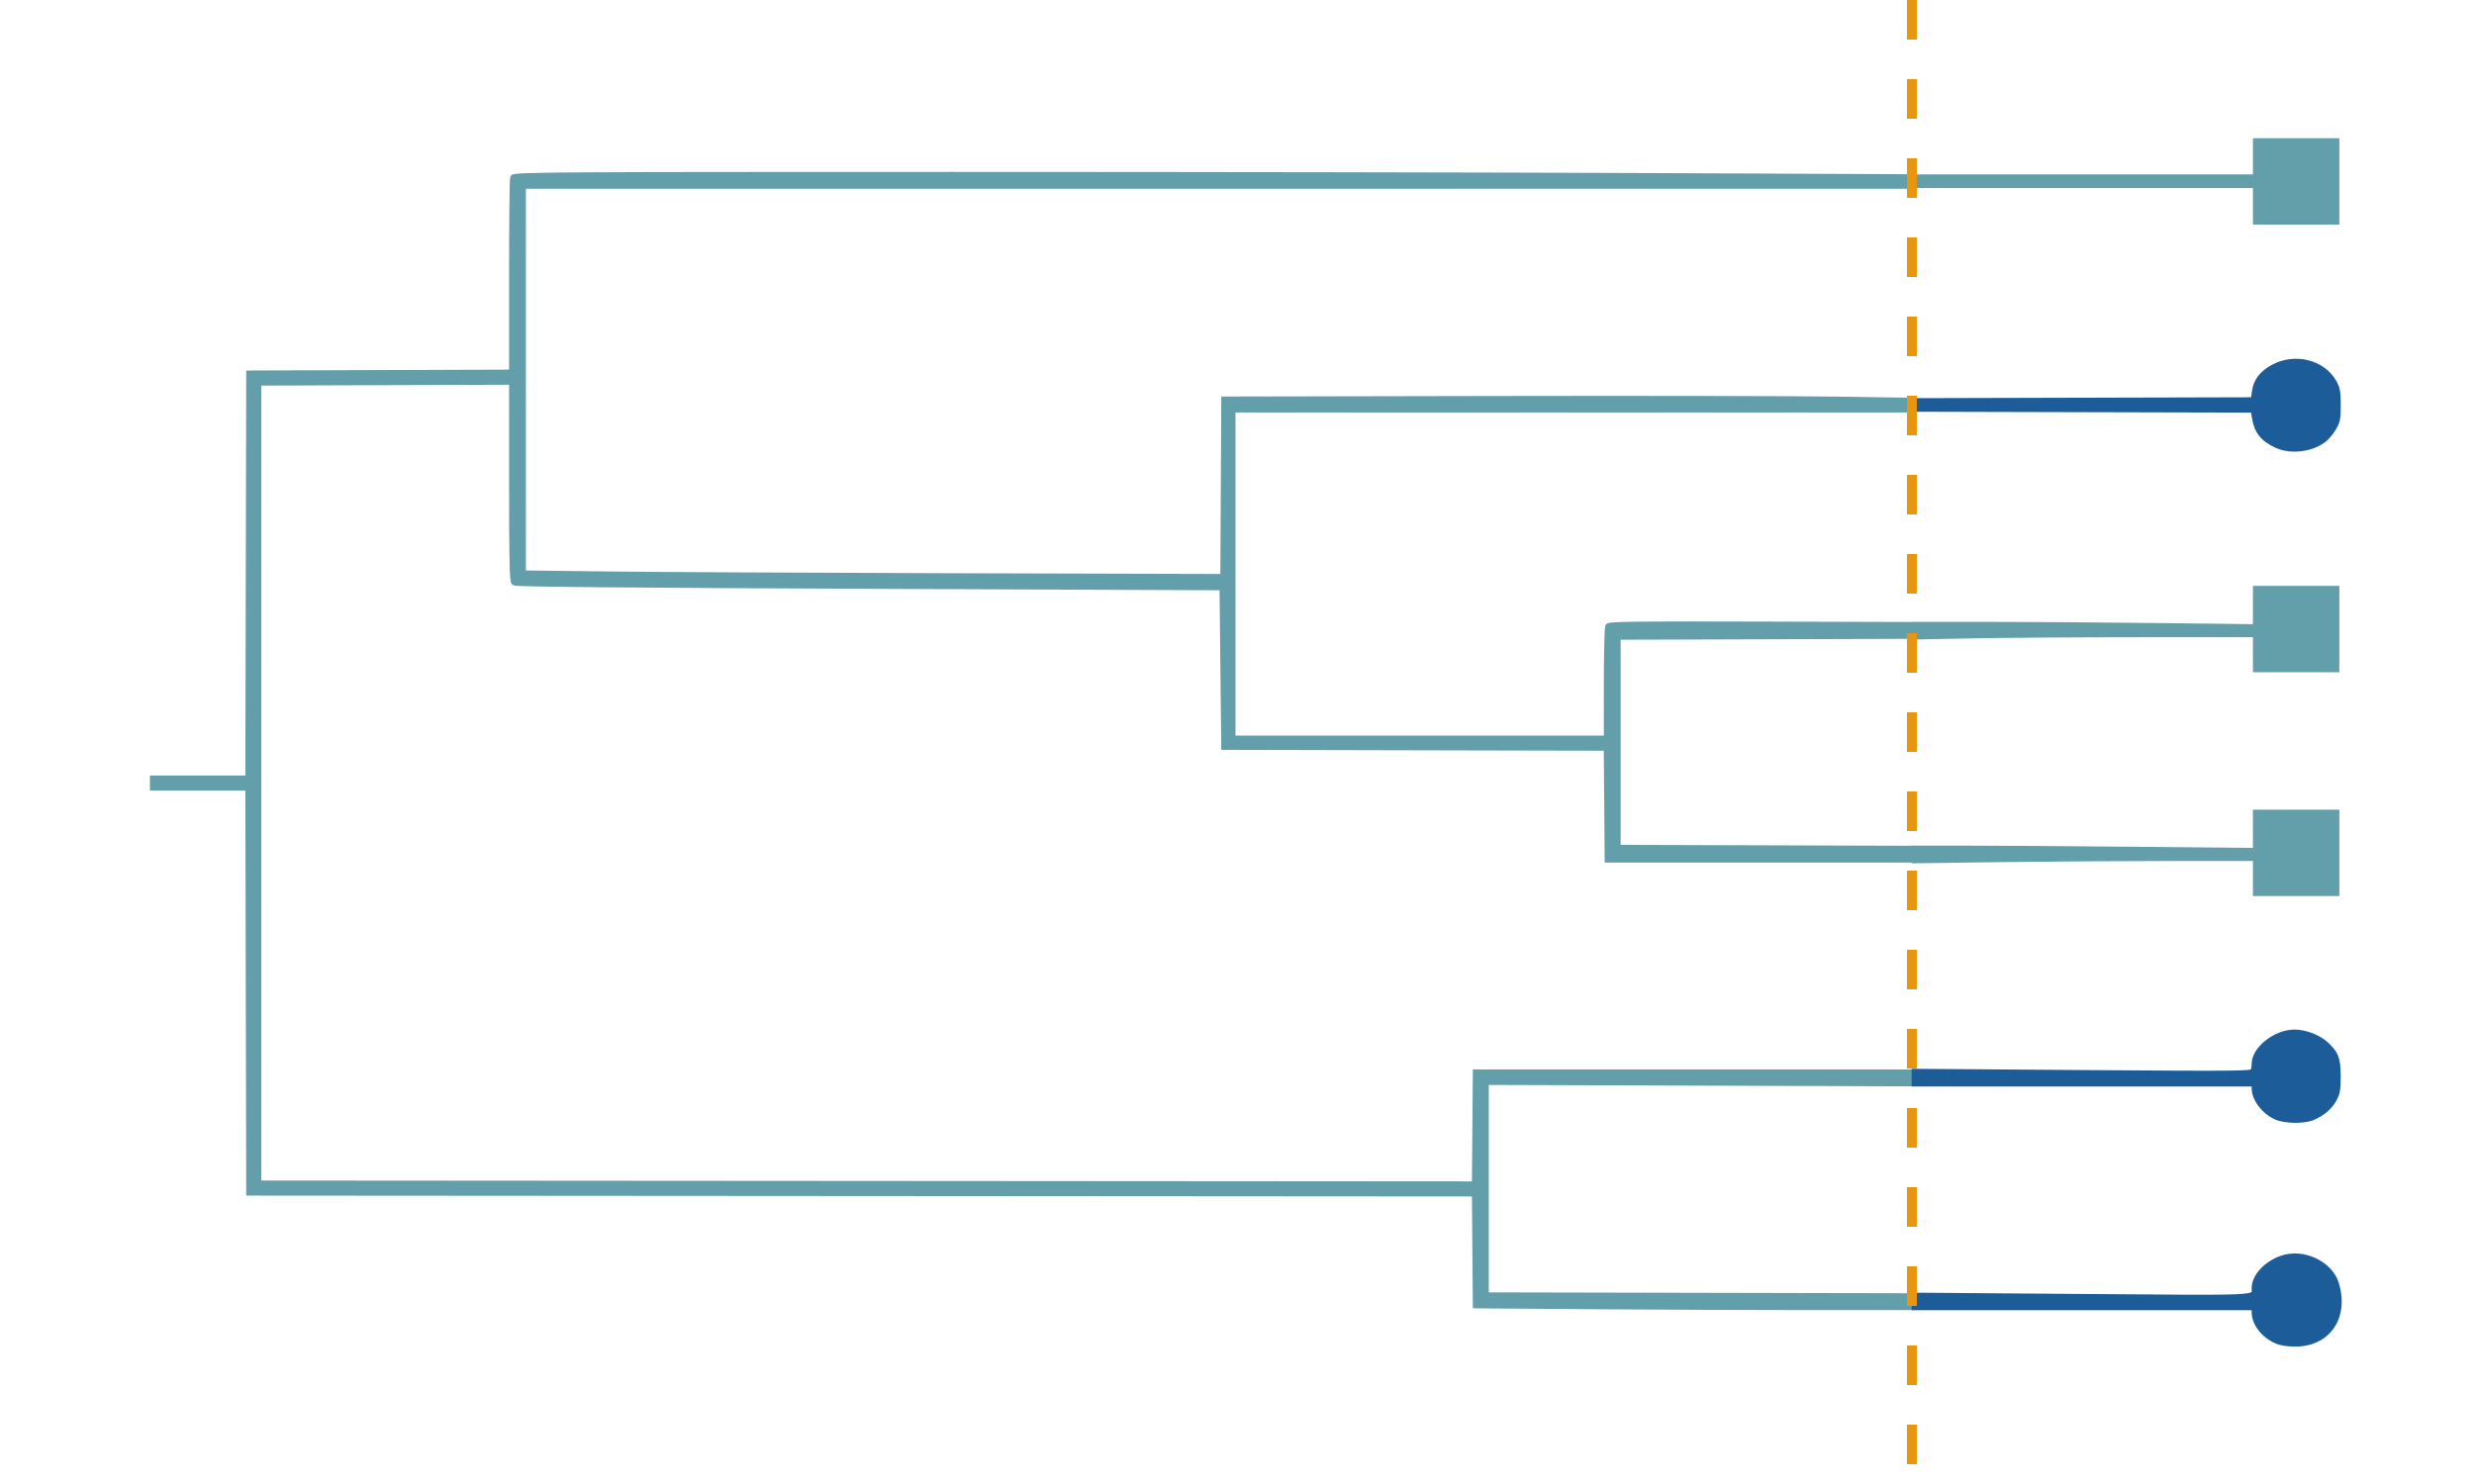
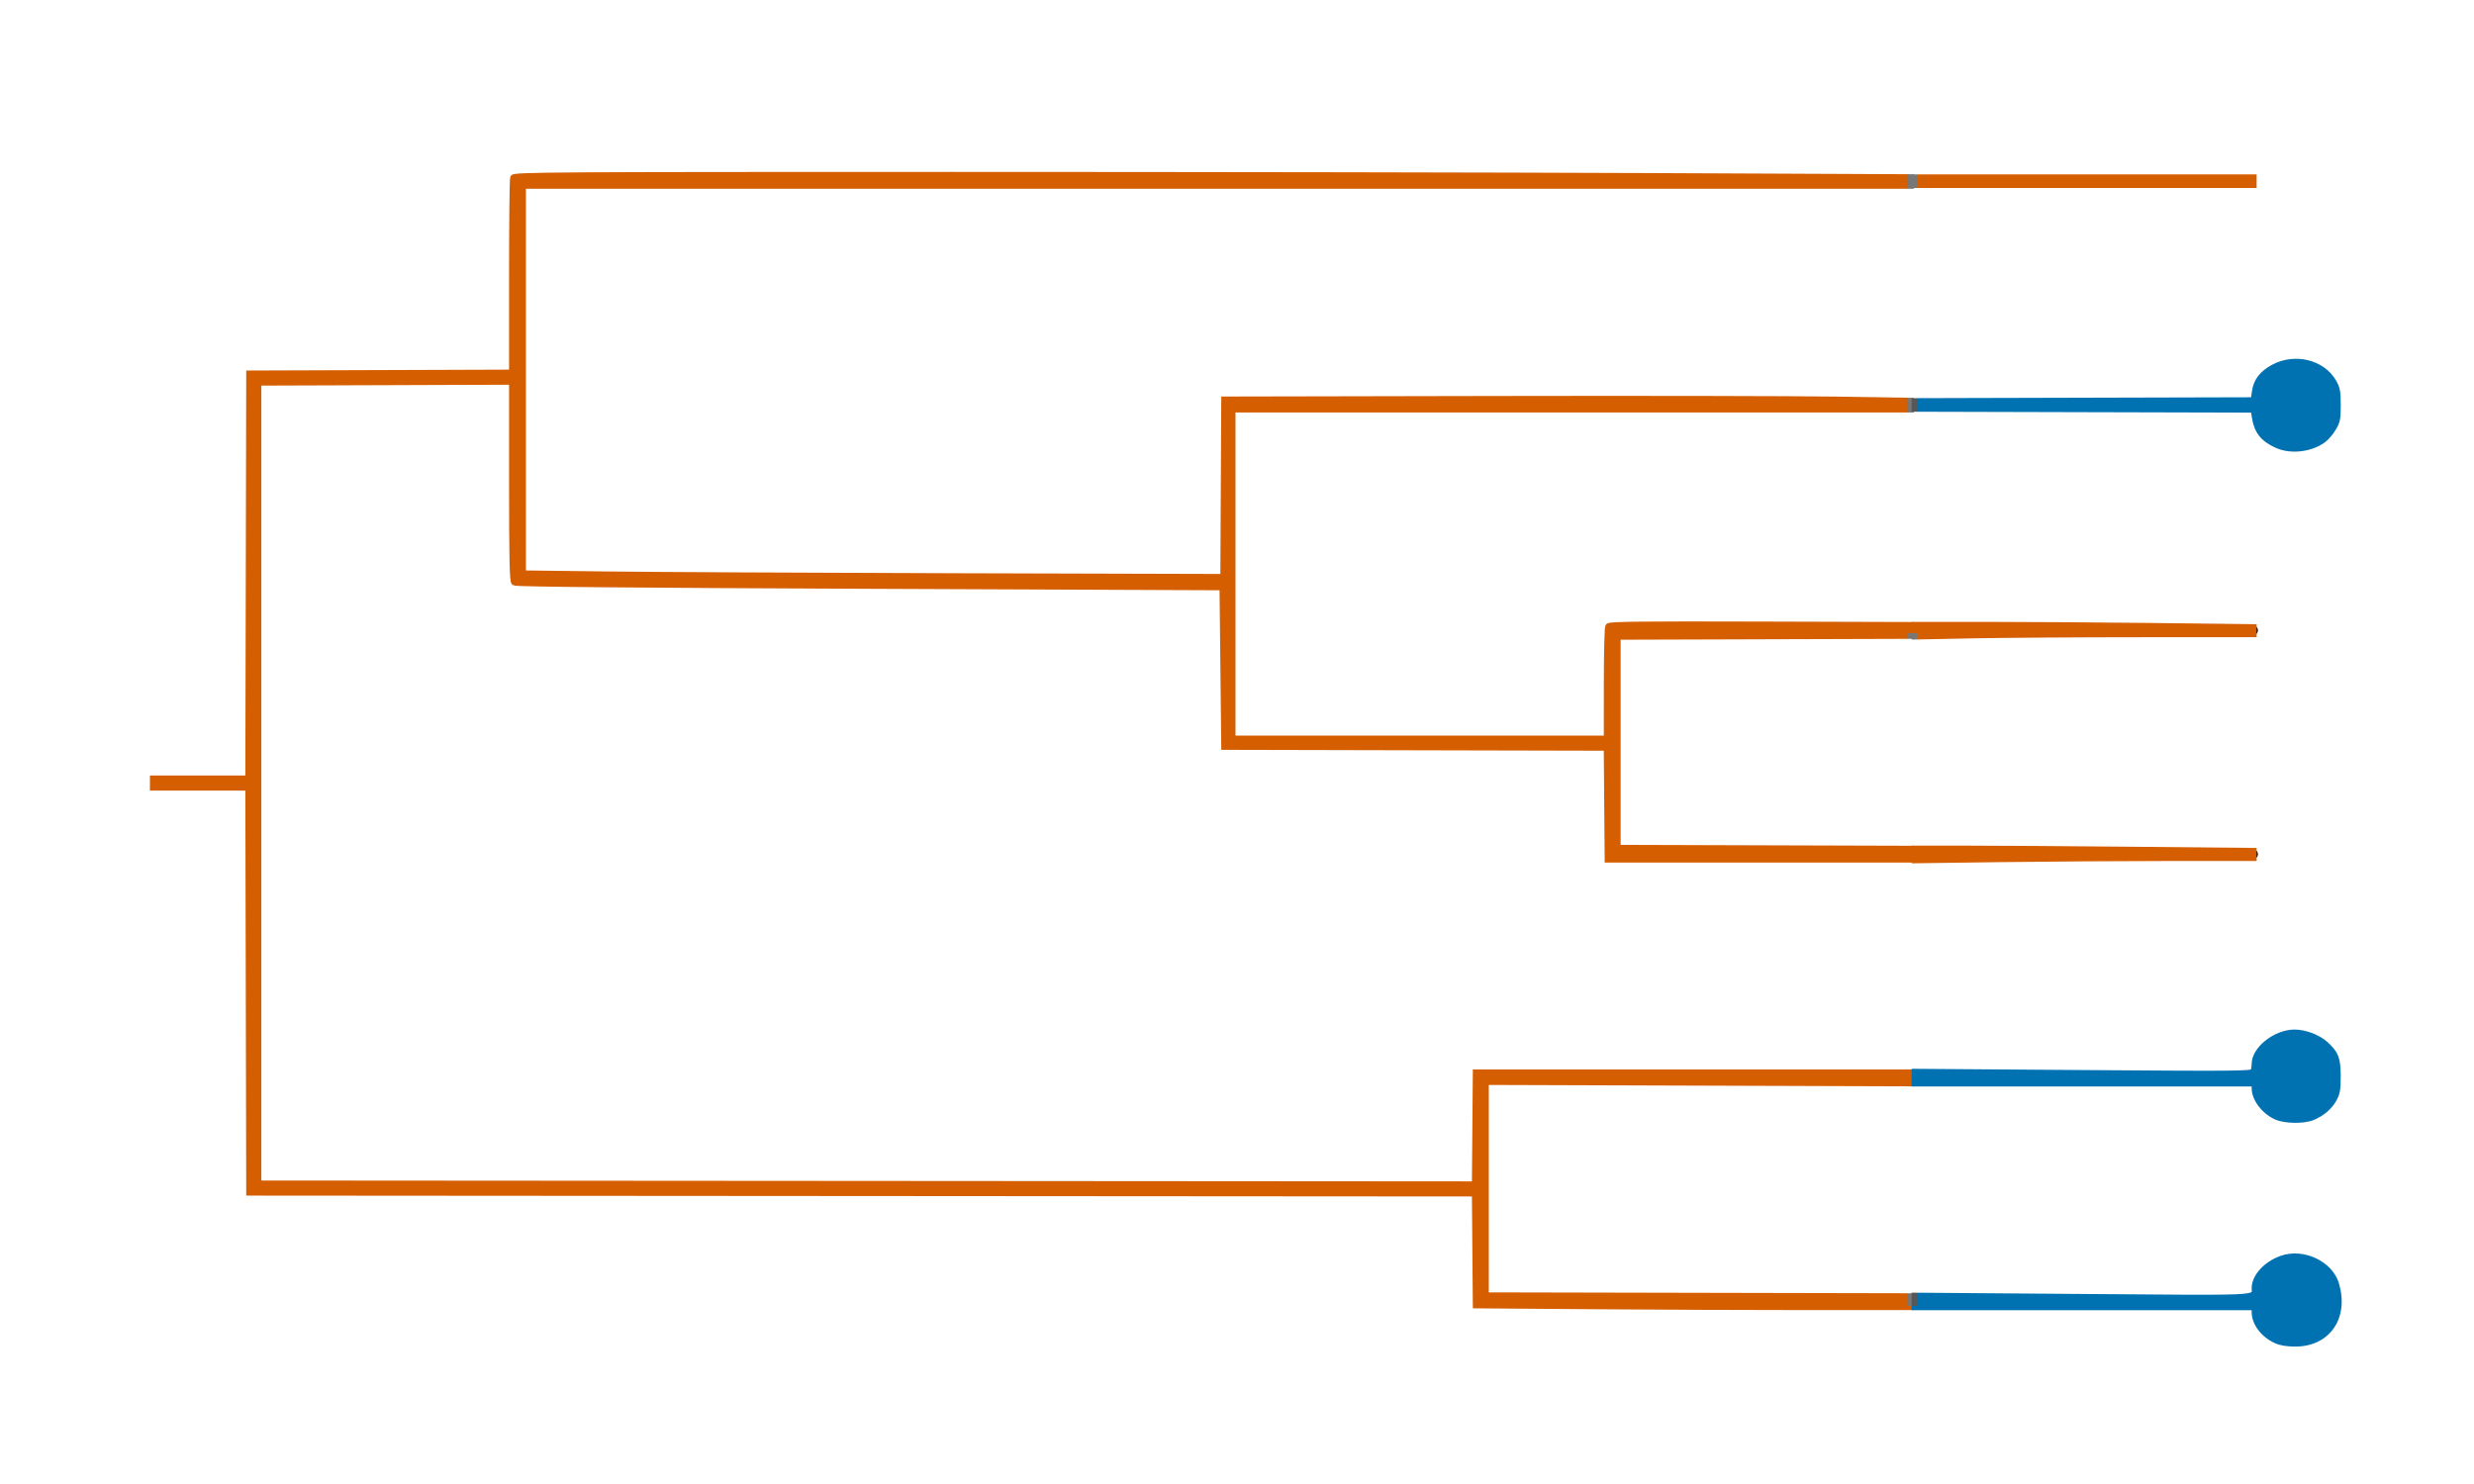
- <svg xmlns="http://www.w3.org/2000/svg" width="500mm" height="300mm" viewBox="0 0 500 300" version="1.1" id="svg8" xml:space="preserve">
+ <svg xmlns="http://www.w3.org/2000/svg" width="500mm" height="300mm" viewBox="0 0 500 300" version="1.1" id="svg8" xml:space="preserve" enable-background="new">
  <defs id="defs2">
    <clipPath clipPathUnits="userSpaceOnUse" id="clipPath4344">
      <rect style="fill:#00ff00;fill-opacity:0.415;stroke:none;stroke-width:0.265;stroke-dasharray:none" id="rect4346" width="448.295" height="200.263" x="30.506" y="54.441" />
    </clipPath>
+     <filter style="color-interpolation-filters:sRGB" id="filter9904">
+       <feBlend mode="hue" in2="BackgroundImage" id="feBlend9906" />
+     </filter>
  </defs>
  <g id="layer1" transform="translate(0,3.000061)">
    <flowRoot xml:space="preserve" id="flowRoot18" style="font-style:normal;font-variant:normal;font-weight:500;font-stretch:normal;font-size:40px;line-height:1.25;font-family:'CMU Sans Serif';-inkscape-font-specification:'CMU Sans Serif, Medium';font-variant-ligatures:normal;font-variant-caps:normal;font-variant-numeric:normal;font-feature-settings:normal;text-align:start;letter-spacing:0px;word-spacing:0px;writing-mode:lr-tb;text-anchor:start;fill:#000000;fill-opacity:1;stroke:none">
      <flowRegion id="flowRegion20" style="font-style:normal;font-variant:normal;font-weight:500;font-stretch:normal;font-size:40px;font-family:'CMU Sans Serif';-inkscape-font-specification:'CMU Sans Serif, Medium';font-variant-ligatures:normal;font-variant-caps:normal;font-variant-numeric:normal;font-feature-settings:normal;text-align:start;writing-mode:lr-tb;text-anchor:start">
        <rect id="rect22" width="1310" height="318" x="354" y="142" style="font-style:normal;font-variant:normal;font-weight:500;font-stretch:normal;font-size:40px;font-family:'CMU Sans Serif';-inkscape-font-specification:'CMU Sans Serif, Medium';font-variant-ligatures:normal;font-variant-caps:normal;font-variant-numeric:normal;font-feature-settings:normal;text-align:start;writing-mode:lr-tb;text-anchor:start" />
      </flowRegion>
      <flowPara id="flowPara24" />
    </flowRoot>
    <flowRoot xml:space="preserve" id="flowRoot4050" style="font-style:normal;font-variant:normal;font-weight:500;font-stretch:normal;font-size:48px;line-height:1.25;font-family:'CMU Sans Serif';-inkscape-font-specification:'CMU Sans Serif, Medium';font-variant-ligatures:normal;font-variant-caps:normal;font-variant-numeric:normal;font-feature-settings:normal;text-align:start;letter-spacing:0px;word-spacing:0px;writing-mode:lr-tb;text-anchor:start;fill:#000000;fill-opacity:1;stroke:none">
      <flowRegion id="flowRegion4052">
        <rect id="rect4054" width="528" height="114" x="716" y="168" />
      </flowRegion>
      <flowPara id="flowPara4056" />
    </flowRoot>
    <path style="fill:none;stroke:#000000;stroke-width:2;stroke-linecap:butt;stroke-linejoin:round;stroke-miterlimit:4;stroke-dasharray:none;stroke-opacity:1" d="m 455.323,169.678 -129.457,-0.319 v 0.529 z" id="path5059" />
    <path style="fill:none;stroke:#000000;stroke-width:2.301;stroke-linecap:butt;stroke-linejoin:round;stroke-miterlimit:4;stroke-dasharray:none;stroke-opacity:1" d="m 459.927,215.045 -160.678,-0.319 z" id="path5061" />
    <path style="fill:none;stroke:#000000;stroke-width:2;stroke-linecap:butt;stroke-linejoin:round;stroke-miterlimit:4;stroke-dasharray:none;stroke-opacity:1" d="m 455.323,124.433 -129.457,-0.319 v 0.529 z" id="path5059-5" />
    <path style="fill:none;stroke:#000000;stroke-width:2.301;stroke-linecap:butt;stroke-linejoin:round;stroke-miterlimit:4;stroke-dasharray:none;stroke-opacity:1" d="M 459.927,260.29 299.248,259.971 Z" id="path5061-1" />
    <path style="fill:none;stroke:#000000;stroke-width:2;stroke-linecap:butt;stroke-linejoin:round;stroke-miterlimit:4;stroke-dasharray:none;stroke-opacity:1" d="M 325.865,147.265 H 248.173 V 78.604 l 215.881,0.319" id="path5142-1" />
-     <path style="fill:none;stroke:#000000;stroke-width:2;stroke-linecap:butt;stroke-linejoin:round;stroke-miterlimit:4;stroke-dasharray:none;stroke-opacity:1" d="M 248.014,114.648 104.586,114.135 V 33.376 l 359.468,0.302" id="path5180" />
+     <path style="fill:#d55e00;fill-opacity:1;stroke:#d55e00;stroke-width:3.78;stroke-linecap:butt;stroke-linejoin:miter;stroke-miterlimit:4;stroke-dasharray:none;stroke-dashoffset:0;stroke-opacity:1;paint-order:normal" d="m 1462.086,138.444 v -3.313 h 129.872 129.871 v 3.313 3.313 h -129.871 -129.872 z" id="path1519" transform="matrix(0.2645833,0,0,0.2645833,0,-3.000061)" />
    <path style="fill:none;stroke:#000000;stroke-width:2;stroke-linecap:butt;stroke-linejoin:round;stroke-miterlimit:4;stroke-dasharray:none;stroke-opacity:1" d="m 325.865,124.643 v 45.245 z" id="path5100" />
    <path style="fill:none;stroke:#000000;stroke-width:2;stroke-linecap:butt;stroke-linejoin:round;stroke-miterlimit:4;stroke-dasharray:none;stroke-opacity:1" d="M 299.248,214.726 V 259.971" id="path5102" />
    <path style="fill:none;stroke:#000000;stroke-width:2;stroke-linecap:butt;stroke-linejoin:round;stroke-miterlimit:4;stroke-dasharray:none;stroke-opacity:1" d="M 104.835,73.257 H 51.14 V 237.365 l 248.109,-0.017" id="path5221" />
    <path style="fill:none;stroke:#000000;stroke-width:2;stroke-linecap:butt;stroke-linejoin:round;stroke-miterlimit:4;stroke-dasharray:none;stroke-opacity:1" d="M 51.14,155.311 H 31.031" id="path5238" />
-     <path style="fill:#639fab;fill-opacity:1;stroke:#639fab;stroke-width:4.913;stroke-linecap:butt;stroke-linejoin:miter;stroke-miterlimit:4;stroke-dasharray:none;stroke-dashoffset:0;stroke-opacity:1;paint-order:normal" d="m 1216.92,997.868 -89.452,-0.682 -0.35,-42.736 -0.35,-42.736 -468.116,-0.333 -468.116,-0.333 -0.337,-154.719 -0.337,-154.719 h -36.438 -36.438 v -3.313 -3.313 h 36.438 36.438 l 0.337,-154.719 0.337,-154.719 100.385,-0.34 100.385,-0.34 v -73.433 c 0,-40.388 0.362,-74.376 0.804,-75.529 0.731,-1.904 31.485,-2.096 335.061,-2.096 183.841,0 423.808,0.397 533.259,0.882 l 199.003,0.882 v 3.094 3.094 H 929.347 399.259 V 290.024 438.292 l 63.942,0.796 c 35.168,0.438 155.625,1.047 267.682,1.354 l 203.741,0.558 0.343,-67.789 0.343,-67.789 206.072,-0.412 c 113.339,-0.227 231.267,-0.008 262.062,0.487 l 55.991,0.9 v 3.157 3.157 H 1200.355 941.274 v 125.896 125.896 h 143.124 143.124 l 0.02,-42.076 c 0.011,-23.142 0.496,-42.825 1.077,-43.74 0.837,-1.318 24.842,-1.594 115.605,-1.325 l 114.549,0.339 v 3.976 3.976 l -111.65,0.339 -111.65,0.339 v 80.823 80.823 l 111.65,0.339 111.65,0.339 v 3.976 3.976 h -115.294 -115.294 l -0.35,-42.733 -0.35,-42.733 -146.087,-0.337 -146.087,-0.337 -0.663,-60.96 -0.663,-60.96 -269.682,-1.116 c -181.445,-0.751 -270.224,-1.563 -271.339,-2.481 -1.29,-1.063 -1.657,-18.186 -1.657,-77.411 v -76.046 l -97.072,0.34 -97.072,0.34 v 306.126 306.126 l 464.803,0.333 464.803,0.333 0.35,-42.74 0.35,-42.74 h 165.653 165.653 v 3.976 3.976 l -162.008,-0.538 -162.008,-0.538 v 81.703 81.703 l 162.008,0.337 162.008,0.337 v 3.976 3.976 l -76.2,0.019 c -41.91,0.011 -116.454,-0.288 -165.653,-0.663 z" id="path1505" transform="matrix(0.2645833,0,0,0.2645833,0,-3.000061)" />
-     <path style="fill:#639fab;fill-opacity:1;stroke:#639fab;stroke-width:3.78;stroke-linecap:butt;stroke-linejoin:miter;stroke-miterlimit:4;stroke-dasharray:none;stroke-dashoffset:0;stroke-opacity:1;paint-order:normal" d="m 1462.086,481.89 v -4.853 l 55.328,10e-4 c 30.43,7.1e-4 88.873,0.397 129.872,0.88 l 74.544,0.878 v 3.096 3.096 h -85.923 c -47.258,0 -105.7,0.395 -129.872,0.877 l -43.949,0.877 z" id="path1507" transform="matrix(0.2645833,0,0,0.2645833,0,-3.000061)" />
-     <path style="fill:#639fab;fill-opacity:1;stroke:#639fab;stroke-width:3.78;stroke-linecap:butt;stroke-linejoin:miter;stroke-miterlimit:4;stroke-dasharray:none;stroke-dashoffset:0;stroke-opacity:1;paint-order:normal" d="m 1462.086,652.846 v -4.855 l 39.425,10e-4 c 21.684,5.8e-4 80.126,0.397 129.872,0.88 l 90.446,0.879 v 3.095 3.095 l -63.279,0.001 c -34.804,7.9e-4 -93.246,0.396 -129.872,0.879 l -66.592,0.878 z" id="path1511" transform="matrix(0.2645833,0,0,0.2645833,0,-3.000061)" />
-     <path style="fill:#1c5d99;fill-opacity:1;stroke:#1c5d99;stroke-width:3.78;stroke-linecap:butt;stroke-linejoin:miter;stroke-miterlimit:4;stroke-dasharray:none;stroke-dashoffset:0;stroke-opacity:1;paint-order:normal" d="m 1738.394,853.533 c -9.355,-4.341 -16.565,-13.953 -16.565,-22.085 v -3.227 h -129.871 -129.872 v -4.849 -4.849 l 129.04,0.944 c 118.754,0.869 129.106,0.771 129.872,-1.223 0.457,-1.192 0.832,-3.633 0.832,-5.424 0,-11.327 16.095,-24.119 30.571,-24.297 7.907,-0.097 18.252,3.734 23.928,8.862 8.187,7.397 9.669,11.187 9.726,24.873 0.04,9.879 -0.461,12.881 -2.921,17.482 -3.266,6.111 -9.14,11.162 -16.606,14.282 -6.829,2.853 -21.477,2.599 -28.132,-0.489 z" id="path1513" transform="matrix(0.2645833,0,0,0.2645833,0,-3.000061)" />
-     <path style="fill:#1c5d99;fill-opacity:1;stroke:#1c5d99;stroke-width:3.78;stroke-linecap:butt;stroke-linejoin:miter;stroke-miterlimit:4;stroke-dasharray:none;stroke-dashoffset:0;stroke-opacity:1;paint-order:normal" d="m 1738.394,1024.504 c -9.818,-4.522 -16.565,-13.473 -16.565,-21.974 v -3.356 h -129.871 -129.872 v -4.805 -4.805 l 128.7,0.99 c 140.047,1.077 130.98,1.516 131.023,-6.342 0.049,-8.905 8.896,-18.627 20.824,-22.882 16.5,-5.885 37.454,3.909 42.143,19.698 7.591,25.562 -6.541,46.024 -31.733,45.946 -6.227,-0.019 -11.117,-0.844 -14.649,-2.471 z" id="path1515" transform="matrix(0.2645833,0,0,0.2645833,0,-3.000061)" />
-     <path style="fill:#1c5d99;fill-opacity:1;stroke:#1c5d99;stroke-width:3.78;stroke-linecap:butt;stroke-linejoin:miter;stroke-miterlimit:4;stroke-dasharray:none;stroke-dashoffset:0;stroke-opacity:1;paint-order:normal" d="m 1739.057,340.433 c -10.705,-4.846 -15.455,-10.893 -17.092,-21.759 l -0.799,-5.301 -129.54,-0.338 -129.54,-0.338 v -3.3 -3.3 l 129.524,-0.338 129.524,-0.338 0.911,-6.371 c 1.16,-8.112 5.593,-13.907 14.232,-18.609 16.543,-9.004 37.934,-3.793 46.547,11.339 2.768,4.863 3.242,7.425 3.259,17.618 0.017,10.542 -0.389,12.62 -3.495,17.89 -1.933,3.28 -5.385,7.34 -7.67,9.021 -9.816,7.225 -25.122,8.985 -35.861,4.123 z" id="path1517" transform="matrix(0.2645833,0,0,0.2645833,0,-3.000061)" />
-     <path style="fill:#639fab;fill-opacity:1;stroke:#639fab;stroke-width:3.78;stroke-linecap:butt;stroke-linejoin:miter;stroke-miterlimit:4;stroke-dasharray:none;stroke-dashoffset:0;stroke-opacity:1;paint-order:normal" d="m 1462.086,138.444 v -3.313 h 129.872 129.871 v 3.313 3.313 h -129.871 -129.872 z" id="path1519" transform="matrix(0.2645833,0,0,0.2645833,0,-3.000061)" />
+     <path style="fill:#d55e00;fill-opacity:1;stroke:#d55e00;stroke-width:4.913;stroke-linecap:butt;stroke-linejoin:miter;stroke-miterlimit:4;stroke-dasharray:none;stroke-dashoffset:0;stroke-opacity:1;paint-order:normal" d="m 1216.92,997.868 -89.452,-0.682 -0.35,-42.736 -0.35,-42.736 -468.116,-0.333 -468.116,-0.333 -0.337,-154.719 -0.337,-154.719 h -36.438 -36.438 v -3.313 -3.313 h 36.438 36.438 l 0.337,-154.719 0.337,-154.719 100.385,-0.34 100.385,-0.34 v -73.433 c 0,-40.388 0.362,-74.376 0.804,-75.529 0.731,-1.904 31.485,-2.096 335.061,-2.096 183.841,0 423.808,0.397 533.259,0.882 l 199.003,0.882 v 3.094 3.094 H 929.347 399.259 V 290.024 438.292 l 63.942,0.796 c 35.168,0.438 155.625,1.047 267.682,1.354 l 203.741,0.558 0.343,-67.789 0.343,-67.789 206.072,-0.412 c 113.339,-0.227 231.267,-0.008 262.062,0.487 l 55.991,0.9 v 3.157 3.157 H 1200.355 941.274 v 125.896 125.896 h 143.124 143.124 l 0.02,-42.076 c 0.011,-23.142 0.496,-42.825 1.077,-43.74 0.837,-1.318 24.842,-1.594 115.605,-1.325 l 114.549,0.339 v 3.976 3.976 l -111.65,0.339 -111.65,0.339 v 80.823 80.823 l 111.65,0.339 111.65,0.339 v 3.976 3.976 h -115.294 -115.294 l -0.35,-42.733 -0.35,-42.733 -146.087,-0.337 -146.087,-0.337 -0.663,-60.96 -0.663,-60.96 -269.682,-1.116 c -181.445,-0.751 -270.224,-1.563 -271.339,-2.481 -1.29,-1.063 -1.657,-18.186 -1.657,-77.411 v -76.046 l -97.072,0.34 -97.072,0.34 v 306.126 306.126 l 464.803,0.333 464.803,0.333 0.35,-42.74 0.35,-42.74 h 165.653 165.653 v 3.976 3.976 l -162.008,-0.538 -162.008,-0.538 v 81.703 81.703 l 162.008,0.337 162.008,0.337 v 3.976 3.976 l -76.2,0.019 c -41.91,0.011 -116.454,-0.288 -165.653,-0.663 z" id="path1505" transform="matrix(0.2645833,0,0,0.2645833,0,-3.000061)" />
+     <path style="fill:#d55e00;fill-opacity:1;stroke:#d55e00;stroke-width:3.78;stroke-linecap:butt;stroke-linejoin:miter;stroke-miterlimit:4;stroke-dasharray:none;stroke-dashoffset:0;stroke-opacity:1;paint-order:normal" d="m 1462.086,481.89 v -4.853 l 55.328,10e-4 c 30.43,7.1e-4 88.873,0.397 129.872,0.88 l 74.544,0.878 v 3.096 3.096 h -85.923 c -47.258,0 -105.7,0.395 -129.872,0.877 l -43.949,0.877 z" id="path1507" transform="matrix(0.2645833,0,0,0.2645833,0,-3.000061)" />
+     <path style="fill:#d55e00;fill-opacity:1;stroke:#d55e00;stroke-width:3.78;stroke-linecap:butt;stroke-linejoin:miter;stroke-miterlimit:4;stroke-dasharray:none;stroke-dashoffset:0;stroke-opacity:1;paint-order:normal" d="m 1462.086,652.846 v -4.855 l 39.425,10e-4 c 21.684,5.8e-4 80.126,0.397 129.872,0.88 l 90.446,0.879 v 3.095 3.095 l -63.279,0.001 c -34.804,7.9e-4 -93.246,0.396 -129.872,0.879 l -66.592,0.878 z" id="path1511" transform="matrix(0.2645833,0,0,0.2645833,0,-3.000061)" />
+     <path style="fill:#0072b2;fill-opacity:1;stroke:#0072b2;stroke-width:3.78;stroke-linecap:butt;stroke-linejoin:miter;stroke-miterlimit:4;stroke-dasharray:none;stroke-dashoffset:0;stroke-opacity:1;paint-order:normal" d="m 1738.394,853.533 c -9.355,-4.341 -16.565,-13.953 -16.565,-22.085 v -3.227 h -129.871 -129.872 v -4.849 -4.849 l 129.04,0.944 c 118.754,0.869 129.106,0.771 129.872,-1.223 0.457,-1.192 0.832,-3.633 0.832,-5.424 0,-11.327 16.095,-24.119 30.571,-24.297 7.907,-0.097 18.252,3.734 23.928,8.862 8.187,7.397 9.669,11.187 9.726,24.873 0.04,9.879 -0.461,12.881 -2.921,17.482 -3.266,6.111 -9.14,11.162 -16.606,14.282 -6.829,2.853 -21.477,2.599 -28.132,-0.489 z" id="path1513" transform="matrix(0.2645833,0,0,0.2645833,0,-3.000061)" />
+     <path style="fill:#0072b2;fill-opacity:1;stroke:#0072b2;stroke-width:3.78;stroke-linecap:butt;stroke-linejoin:miter;stroke-miterlimit:4;stroke-dasharray:none;stroke-dashoffset:0;stroke-opacity:1;paint-order:normal" d="m 1738.394,1024.504 c -9.818,-4.522 -16.565,-13.473 -16.565,-21.974 v -3.356 h -129.871 -129.872 v -4.805 -4.805 l 128.7,0.99 c 140.047,1.077 130.98,1.516 131.023,-6.342 0.049,-8.905 8.896,-18.627 20.824,-22.882 16.5,-5.885 37.454,3.909 42.143,19.698 7.591,25.562 -6.541,46.024 -31.733,45.946 -6.227,-0.019 -11.117,-0.844 -14.649,-2.471 z" id="path1515" transform="matrix(0.2645833,0,0,0.2645833,0,-3.000061)" />
+     <path style="fill:#0072b2;fill-opacity:1;stroke:#0072b2;stroke-width:3.78;stroke-linecap:butt;stroke-linejoin:miter;stroke-miterlimit:4;stroke-dasharray:none;stroke-dashoffset:0;stroke-opacity:1;paint-order:normal" d="m 1739.057,340.433 c -10.705,-4.846 -15.455,-10.893 -17.092,-21.759 l -0.799,-5.301 -129.54,-0.338 -129.54,-0.338 v -3.3 -3.3 l 129.524,-0.338 129.524,-0.338 0.911,-6.371 c 1.16,-8.112 5.593,-13.907 14.232,-18.609 16.543,-9.004 37.934,-3.793 46.547,11.339 2.768,4.863 3.242,7.425 3.259,17.618 0.017,10.542 -0.389,12.62 -3.495,17.89 -1.933,3.28 -5.385,7.34 -7.67,9.021 -9.816,7.225 -25.122,8.985 -35.861,4.123 z" id="path1517" transform="matrix(0.2645833,0,0,0.2645833,0,-3.000061)" />
  </g>
  <g id="layer3" />
-   <g id="layer2" style="opacity:1">
-     <rect id="rect4170" width="17.462" height="17.462" x="455.323" y="27.947" style="fill:#639fab;fill-opacity:1;stroke-width:0.265" />
-     <path style="fill:#1c5d99;fill-opacity:1;stroke:none;stroke-width:0.529;stroke-opacity:1" d="m 459.927,225.982 c -3.46,-1.619 -4.71,-3.841 -4.71,-8.375 0,-4.388 0.877,-6.02 4.283,-7.968 3.909,-2.235 9.303,-1.057 12.037,2.63 1.52,2.049 1.824,7.037 0.589,9.641 -1.986,4.185 -7.805,6.128 -12.199,4.072 z" id="path4176" />
-     <rect id="rect4170-8" width="17.462" height="17.462" x="455.323" y="118.437" style="fill:#639fab;fill-opacity:1;stroke-width:0.265" />
-     <rect id="rect4170-0" width="17.462" height="17.462" x="455.323" y="163.682" style="fill:#639fab;fill-opacity:1;stroke-width:0.265" />
-     <path style="fill:#1c5d99;fill-opacity:1;stroke:none;stroke-width:0.529;stroke-opacity:1" d="m 459.927,90.248 c -3.46,-1.619 -4.71,-3.841 -4.71,-8.375 0,-4.388 0.877,-6.02 4.283,-7.968 3.909,-2.235 9.303,-1.057 12.037,2.63 1.52,2.049 1.824,7.037 0.589,9.641 -1.986,4.185 -7.805,6.128 -12.199,4.072 z" id="path4176-1" />
-     <path style="fill:#1c5d99;fill-opacity:1;stroke:none;stroke-width:0.529;stroke-opacity:1" d="m 459.927,271.227 c -3.46,-1.619 -4.71,-3.841 -4.71,-8.375 0,-4.388 0.877,-6.02 4.283,-7.968 3.909,-2.235 9.303,-1.057 12.037,2.63 1.52,2.049 1.824,7.037 0.589,9.641 -1.986,4.185 -7.805,6.128 -12.199,4.072 z" id="path4176-0" />
-     <path style="opacity:1;fill:#e8950f;fill-opacity:1;stroke:#e8950f;stroke-width:2;stroke-linecap:butt;stroke-linejoin:miter;stroke-miterlimit:4;stroke-dasharray:8,8;stroke-dashoffset:0;stroke-opacity:1" d="M 386.396,0 V 300" id="path5259" />
+   <g id="layer2" style="opacity:0.99;filter:url(#filter9904)">
+     <rect id="rect4170" width="17.462" height="17.462" x="455.323" y="27.68" style="fill:#d55e00;fill-opacity:1;stroke-width:0.265" />
+     <rect id="rect4170-8" width="17.462" height="17.462" x="455.323" y="118.437" style="fill:#d55e00;fill-opacity:1;stroke-width:0.265" />
+     <rect id="rect4170-0" width="17.462" height="17.462" x="455.323" y="163.682" style="fill:#d55e00;fill-opacity:1;stroke-width:0.265" />
+     <path style="opacity:1;fill:none;fill-opacity:1;stroke:#000000;stroke-width:2;stroke-linecap:butt;stroke-linejoin:miter;stroke-miterlimit:4;stroke-dasharray:8, 8;stroke-dashoffset:0;stroke-opacity:1" d="M 386.396,0 V 300" id="path5259" />
  </g>
</svg>
